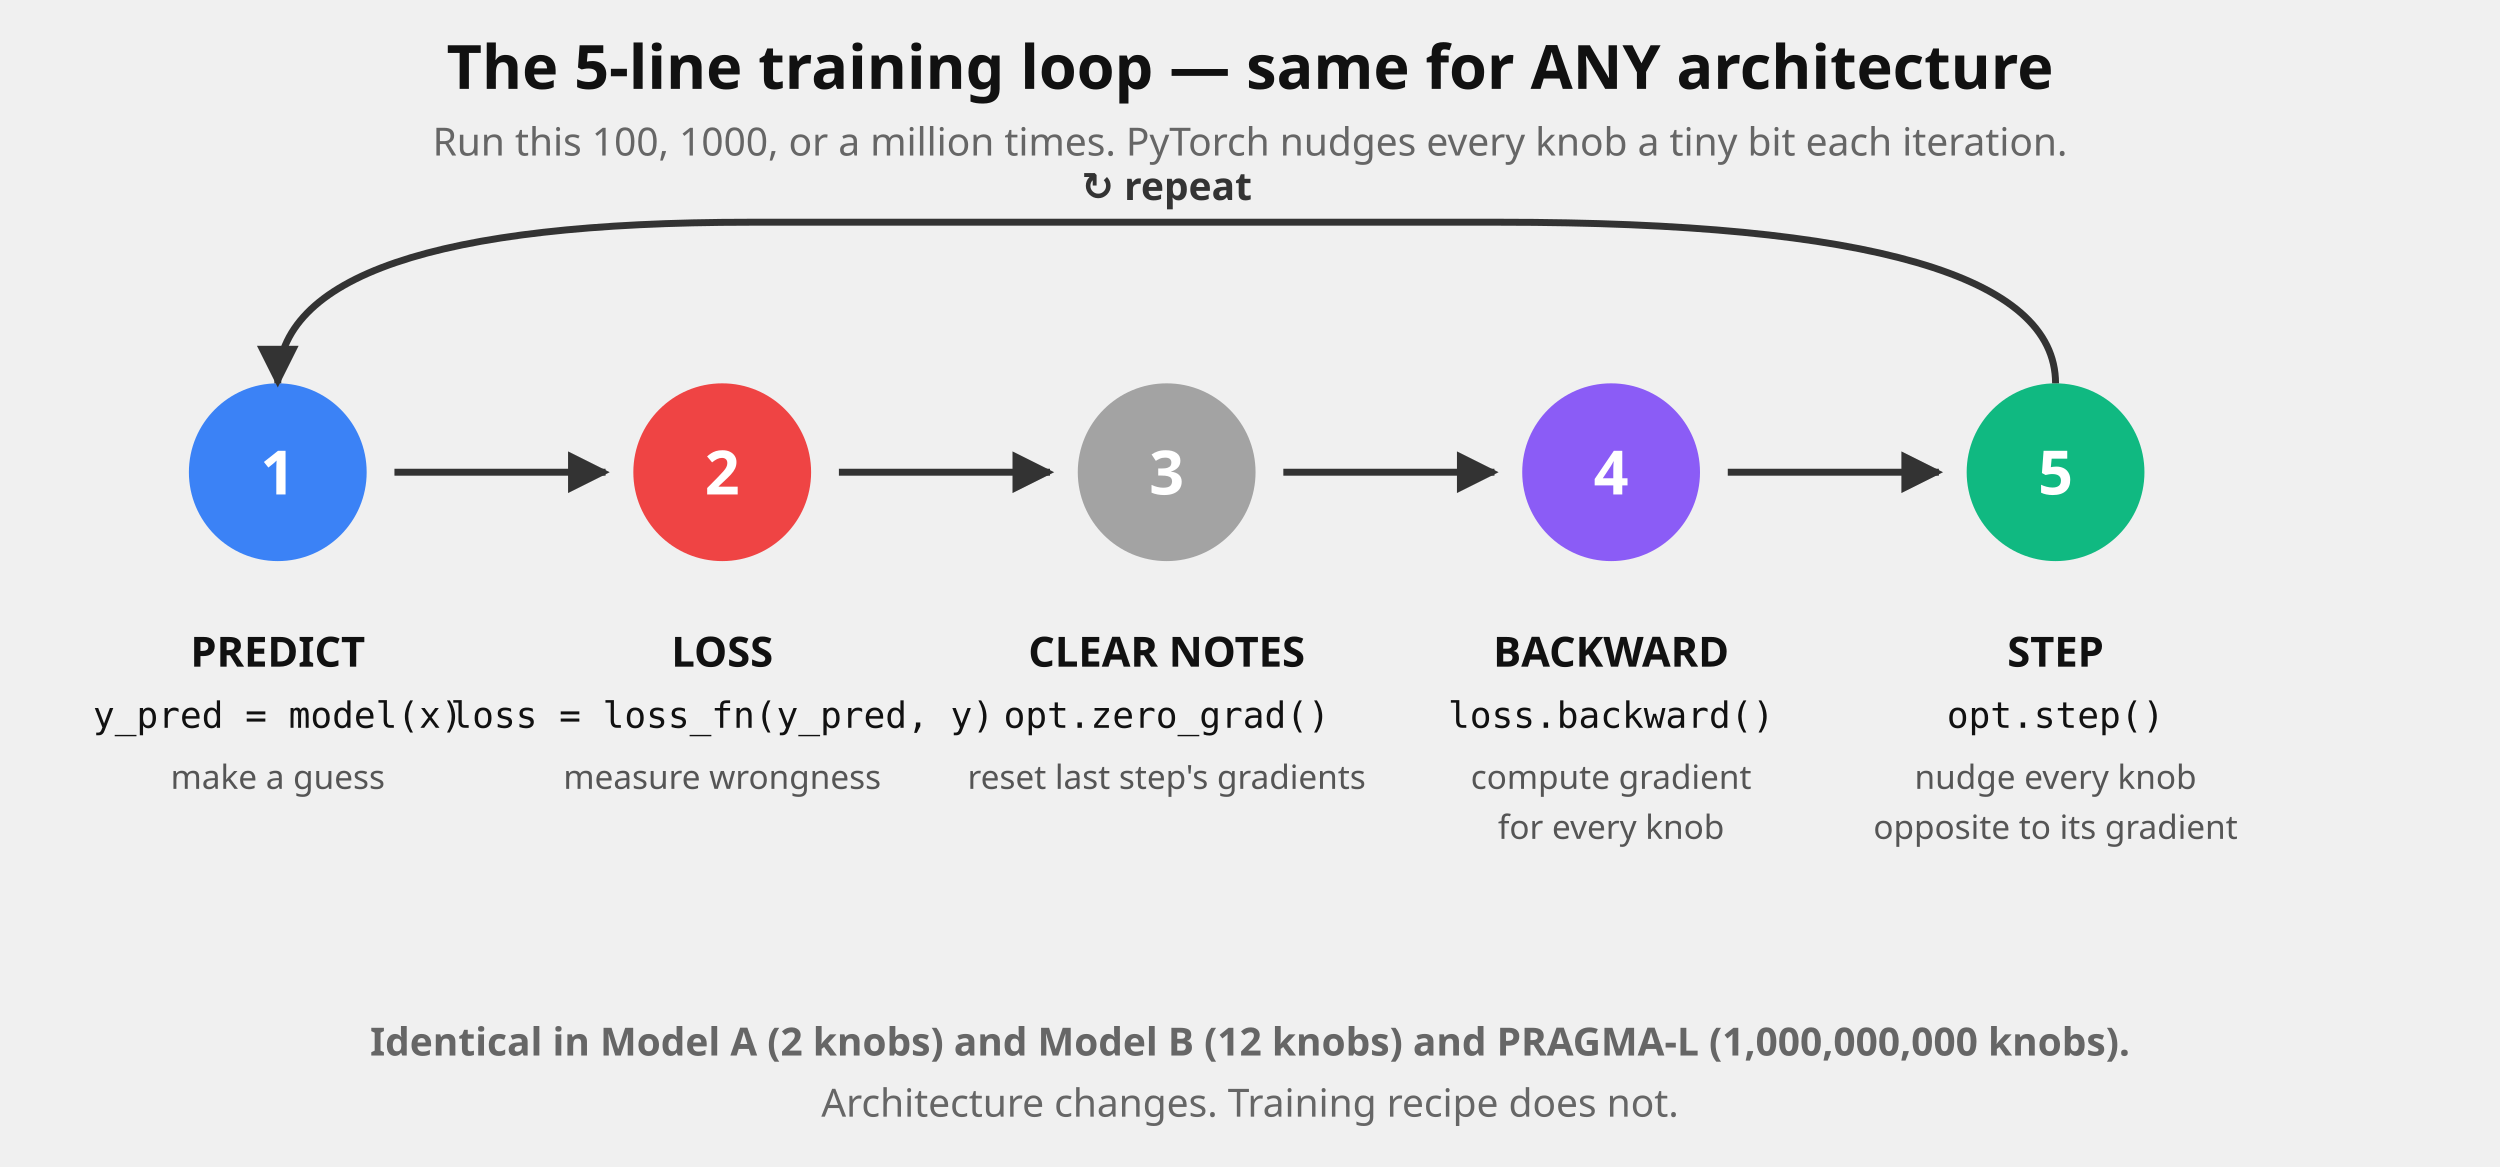
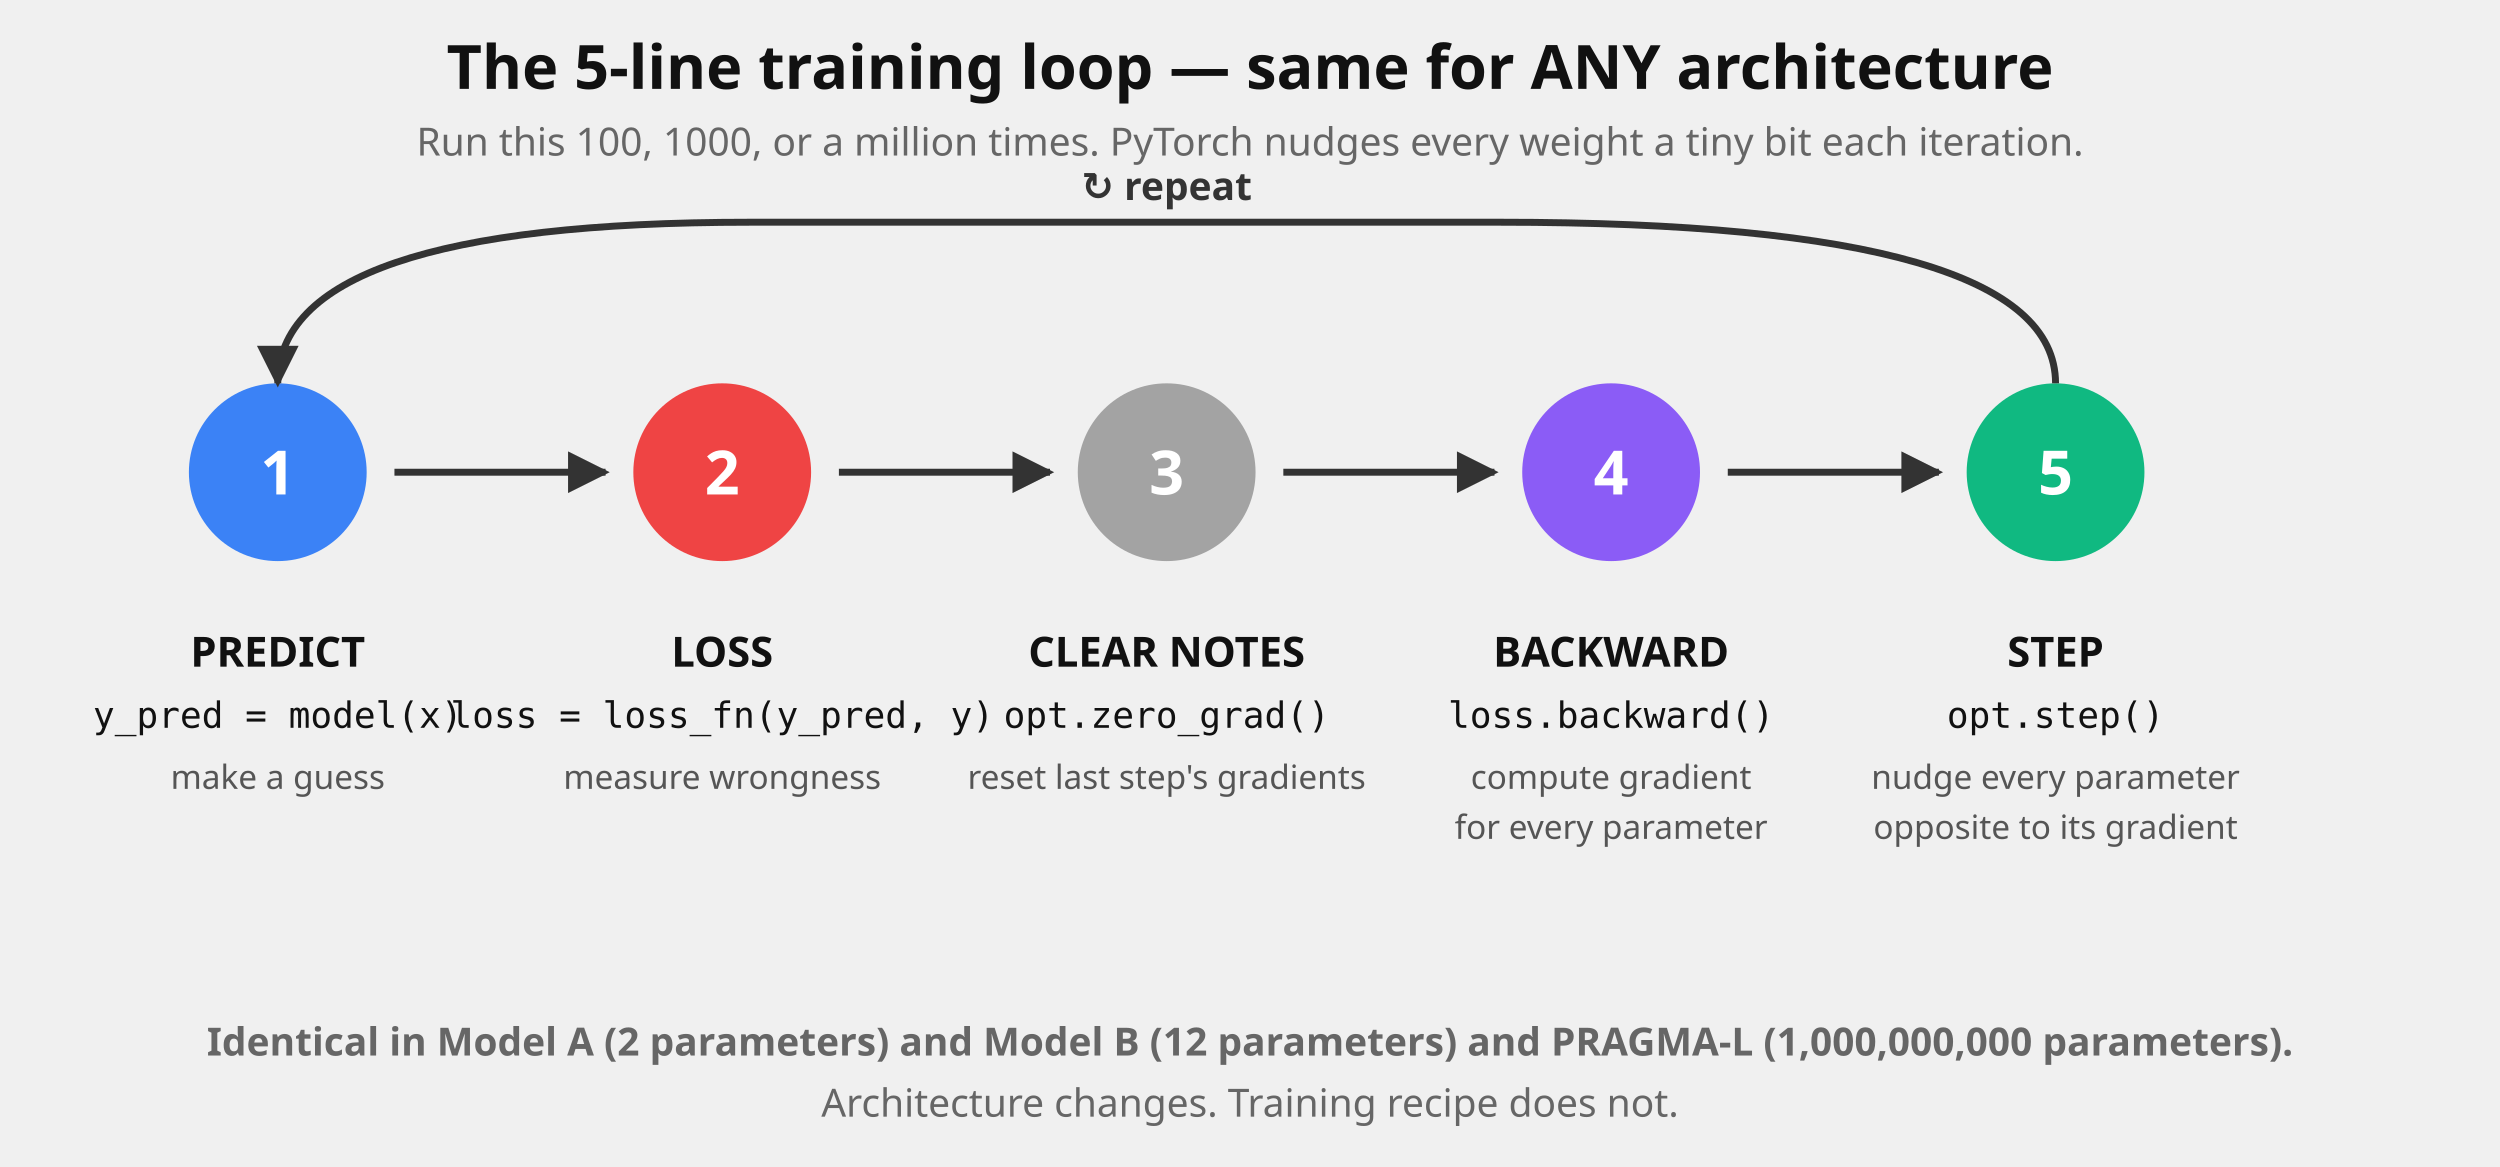
<svg xmlns="http://www.w3.org/2000/svg" viewBox="0 0 900 420" font-family="ui-sans-serif, system-ui, sans-serif">
  <style>
    .title { font-size: 22px; font-weight: 700; fill: #111; text-anchor: middle; }
    .sub { font-size: 14px; fill: #666; text-anchor: middle; }
    .step-num { font-size: 22px; font-weight: 800; fill: #fff; text-anchor: middle; }
    .step-title { font-size: 15px; font-weight: 700; fill: #111; text-anchor: middle; }
    .step-code { font-family: ui-monospace, monospace; font-size: 13px; fill: #111; text-anchor: middle; }
    .step-desc { font-size: 12px; fill: #555; text-anchor: middle; }
    .arrow { stroke: #333; stroke-width: 2.5; fill: none; marker-end: url(#arr); }
  </style>
  <defs>
    <marker id="arr" viewBox="0 0 10 10" refX="9" refY="5" markerWidth="6" markerHeight="6" orient="auto-start-reverse">
      <path d="M0,0 L10,5 L0,10 z" fill="#333" />
    </marker>
  </defs>
  <text x="450" y="32" class="title">The 5-line training loop — same for ANY architecture</text>
-   <text x="450" y="56" class="sub">Run this 100, 1000, or a million times. PyTorch nudges every knob a tiny bit each iteration.</text>
+   <text x="450" y="56" class="sub">Run this 100, 1000, or a million times. PyTorch nudges every weight a tiny bit each iteration.</text>
  <circle cx="100" cy="170" r="32" fill="#3b82f6" />
  <text x="100" y="178" class="step-num">1</text>
  <text x="100" y="240" class="step-title">PREDICT</text>
  <text x="100" y="262" class="step-code">y_pred = model(x)</text>
  <text x="100" y="284" class="step-desc">make a guess</text>
  <line x1="142" y1="170" x2="218" y2="170" class="arrow" />
  <circle cx="260" cy="170" r="32" fill="#ef4444" />
  <text x="260" y="178" class="step-num">2</text>
  <text x="260" y="240" class="step-title">LOSS</text>
  <text x="260" y="262" class="step-code">loss = loss_fn(y_pred, y)</text>
  <text x="260" y="284" class="step-desc">measure wrongness</text>
  <line x1="302" y1="170" x2="378" y2="170" class="arrow" />
  <circle cx="420" cy="170" r="32" fill="#a3a3a3" />
  <text x="420" y="178" class="step-num">3</text>
  <text x="420" y="240" class="step-title">CLEAR NOTES</text>
  <text x="420" y="262" class="step-code">opt.zero_grad()</text>
  <text x="420" y="284" class="step-desc">reset last step's gradients</text>
  <line x1="462" y1="170" x2="538" y2="170" class="arrow" />
  <circle cx="580" cy="170" r="32" fill="#8b5cf6" />
  <text x="580" y="178" class="step-num">4</text>
  <text x="580" y="240" class="step-title">BACKWARD</text>
  <text x="580" y="262" class="step-code">loss.backward()</text>
  <text x="580" y="284" class="step-desc">compute gradient</text>
-   <text x="580" y="302" class="step-desc">for every knob</text>
+   <text x="580" y="302" class="step-desc">for every parameter</text>
  <line x1="622" y1="170" x2="698" y2="170" class="arrow" />
  <circle cx="740" cy="170" r="32" fill="#10b981" />
  <text x="740" y="178" class="step-num">5</text>
  <text x="740" y="240" class="step-title">STEP</text>
  <text x="740" y="262" class="step-code">opt.step()</text>
-   <text x="740" y="284" class="step-desc">nudge every knob</text>
+   <text x="740" y="284" class="step-desc">nudge every parameter</text>
  <text x="740" y="302" class="step-desc">opposite to its gradient</text>
  <path d="M 740 138 Q 740 80 540 80 L 270 80 Q 100 80 100 138" class="arrow" />
  <text x="420" y="72" class="sub" style="font-weight:600;fill:#333">↻ repeat</text>
-   <text x="450" y="380" class="sub" style="font-weight:600">Identical in Model A (2 knobs) and Model B (12 knobs) and PRAGMA-L (1,000,000,000 knobs).</text>
+   <text x="450" y="380" class="sub" style="font-weight:600">Identical in Model A (2 parameters) and Model B (12 parameters) and PRAGMA-L (1,000,000,000 parameters).</text>
  <text x="450" y="402" class="sub">Architecture changes. Training recipe does not.</text>
</svg>
